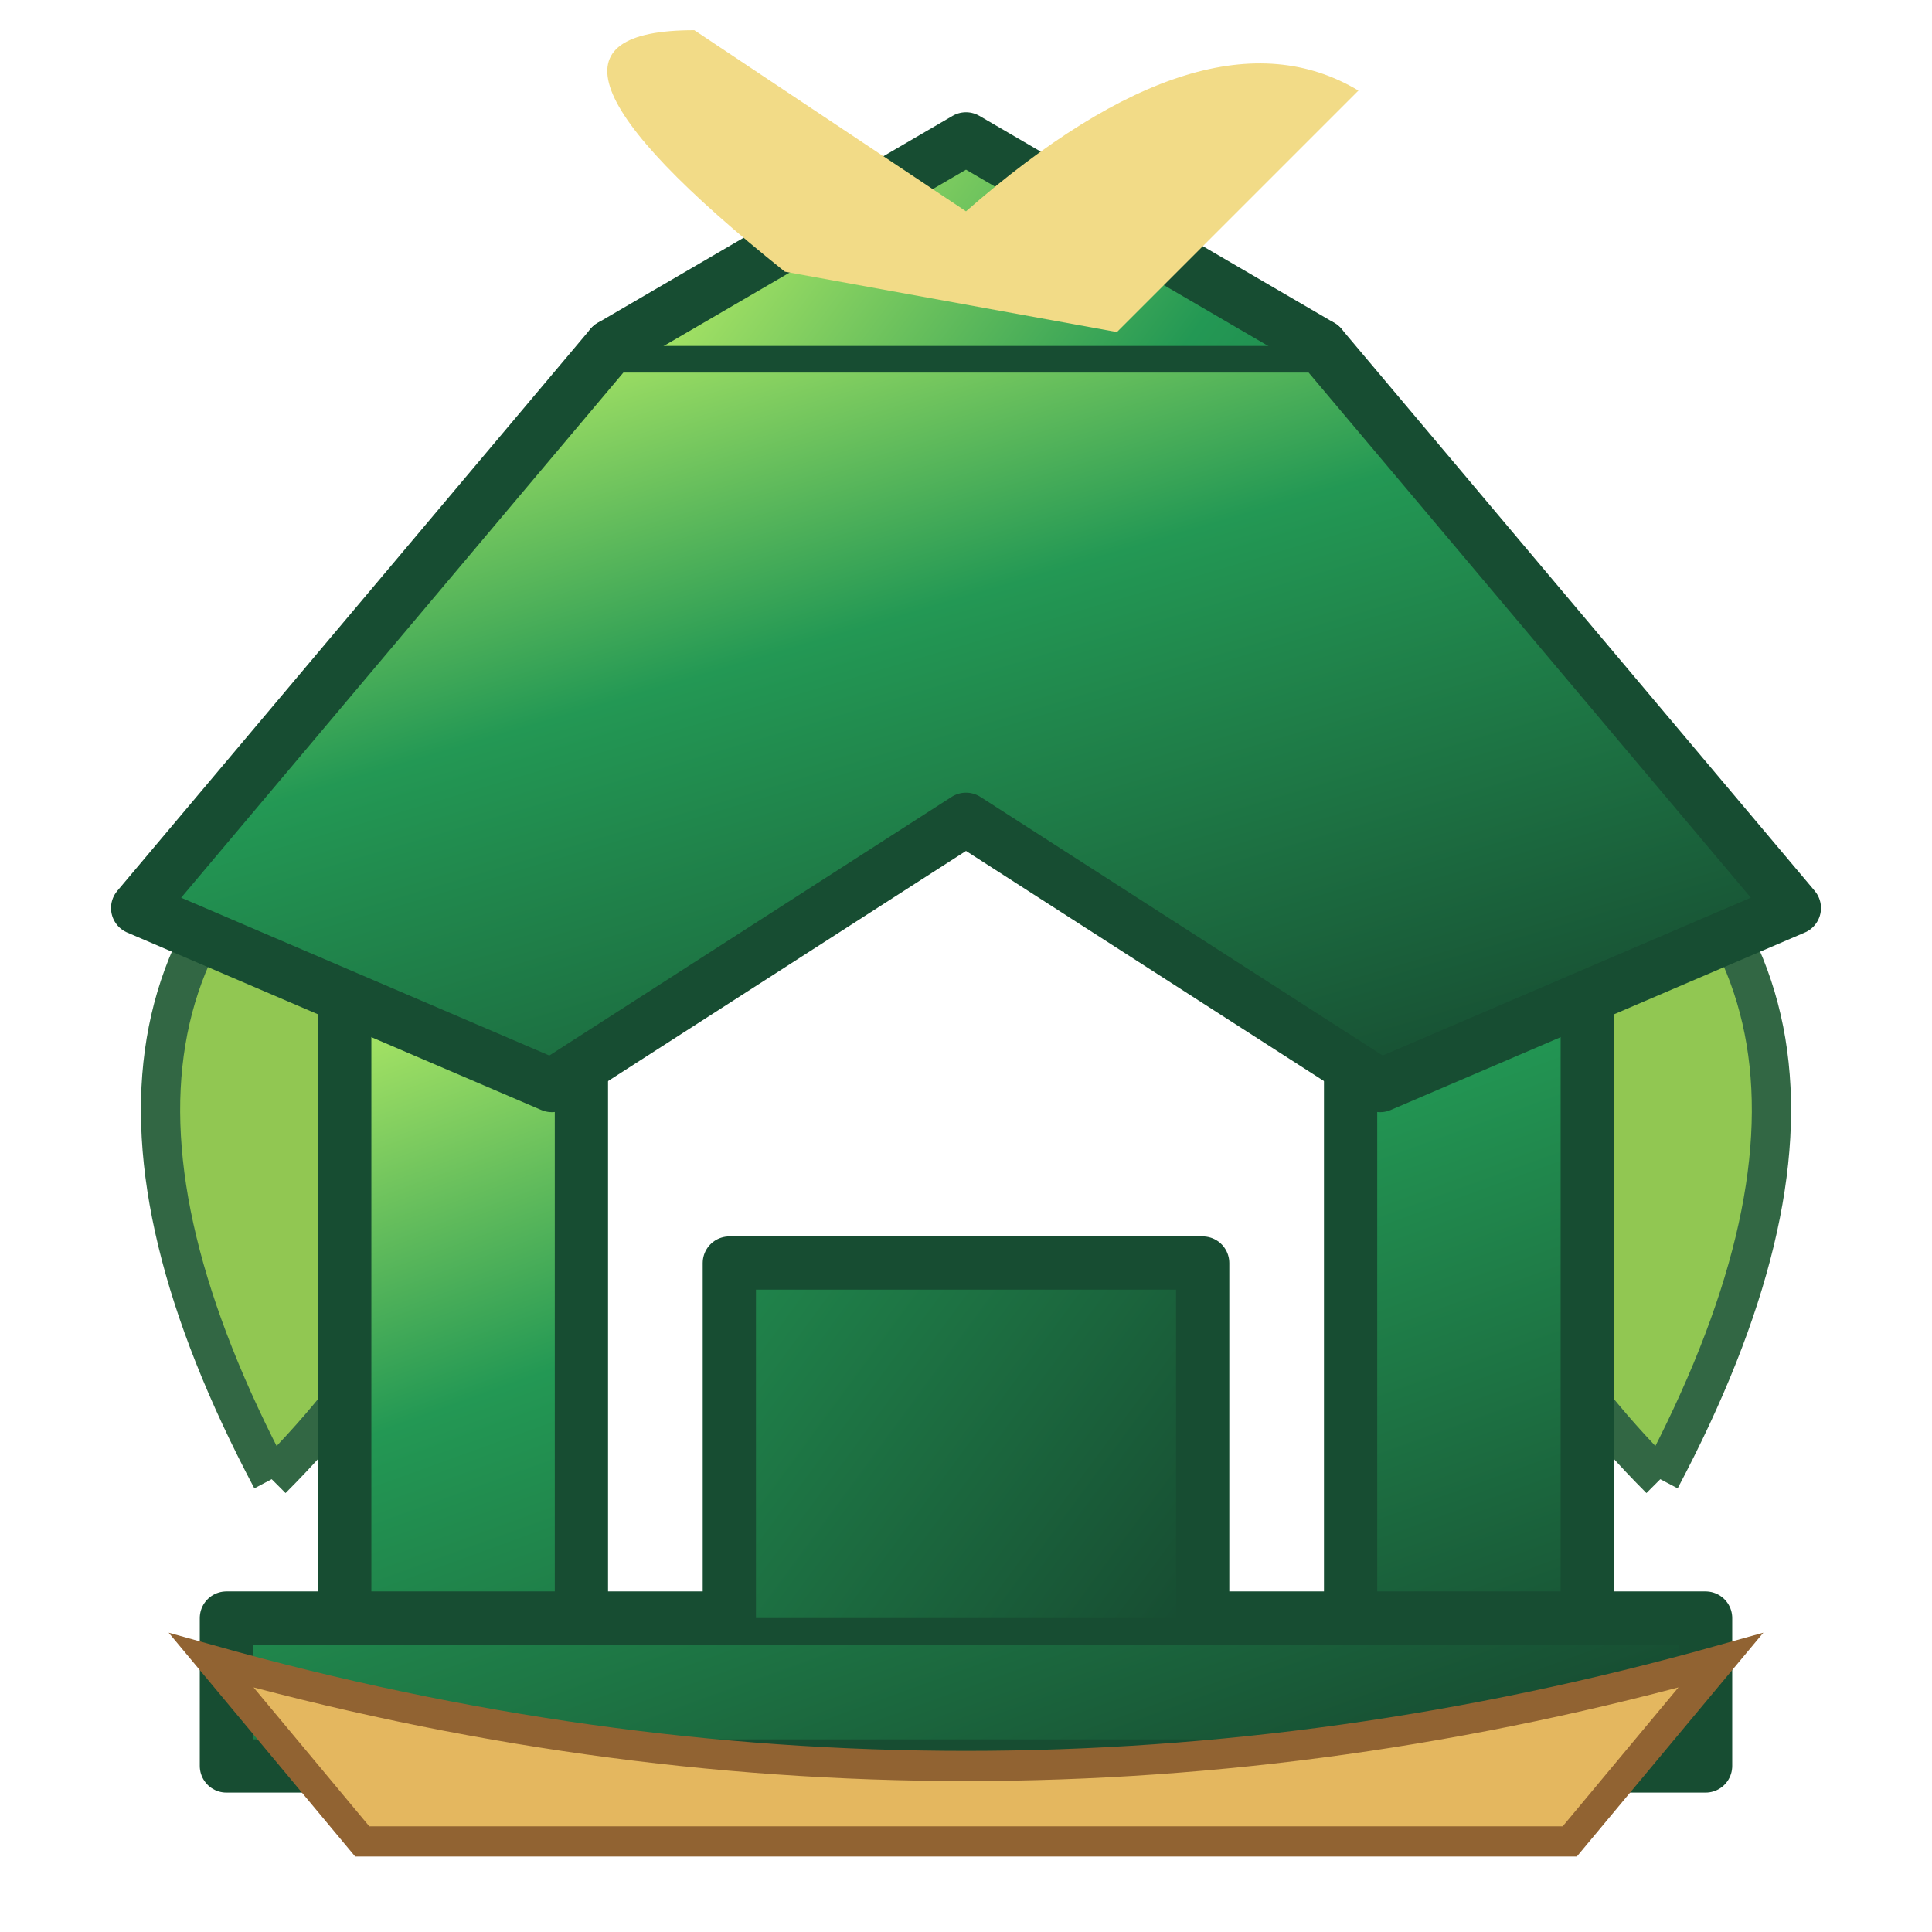
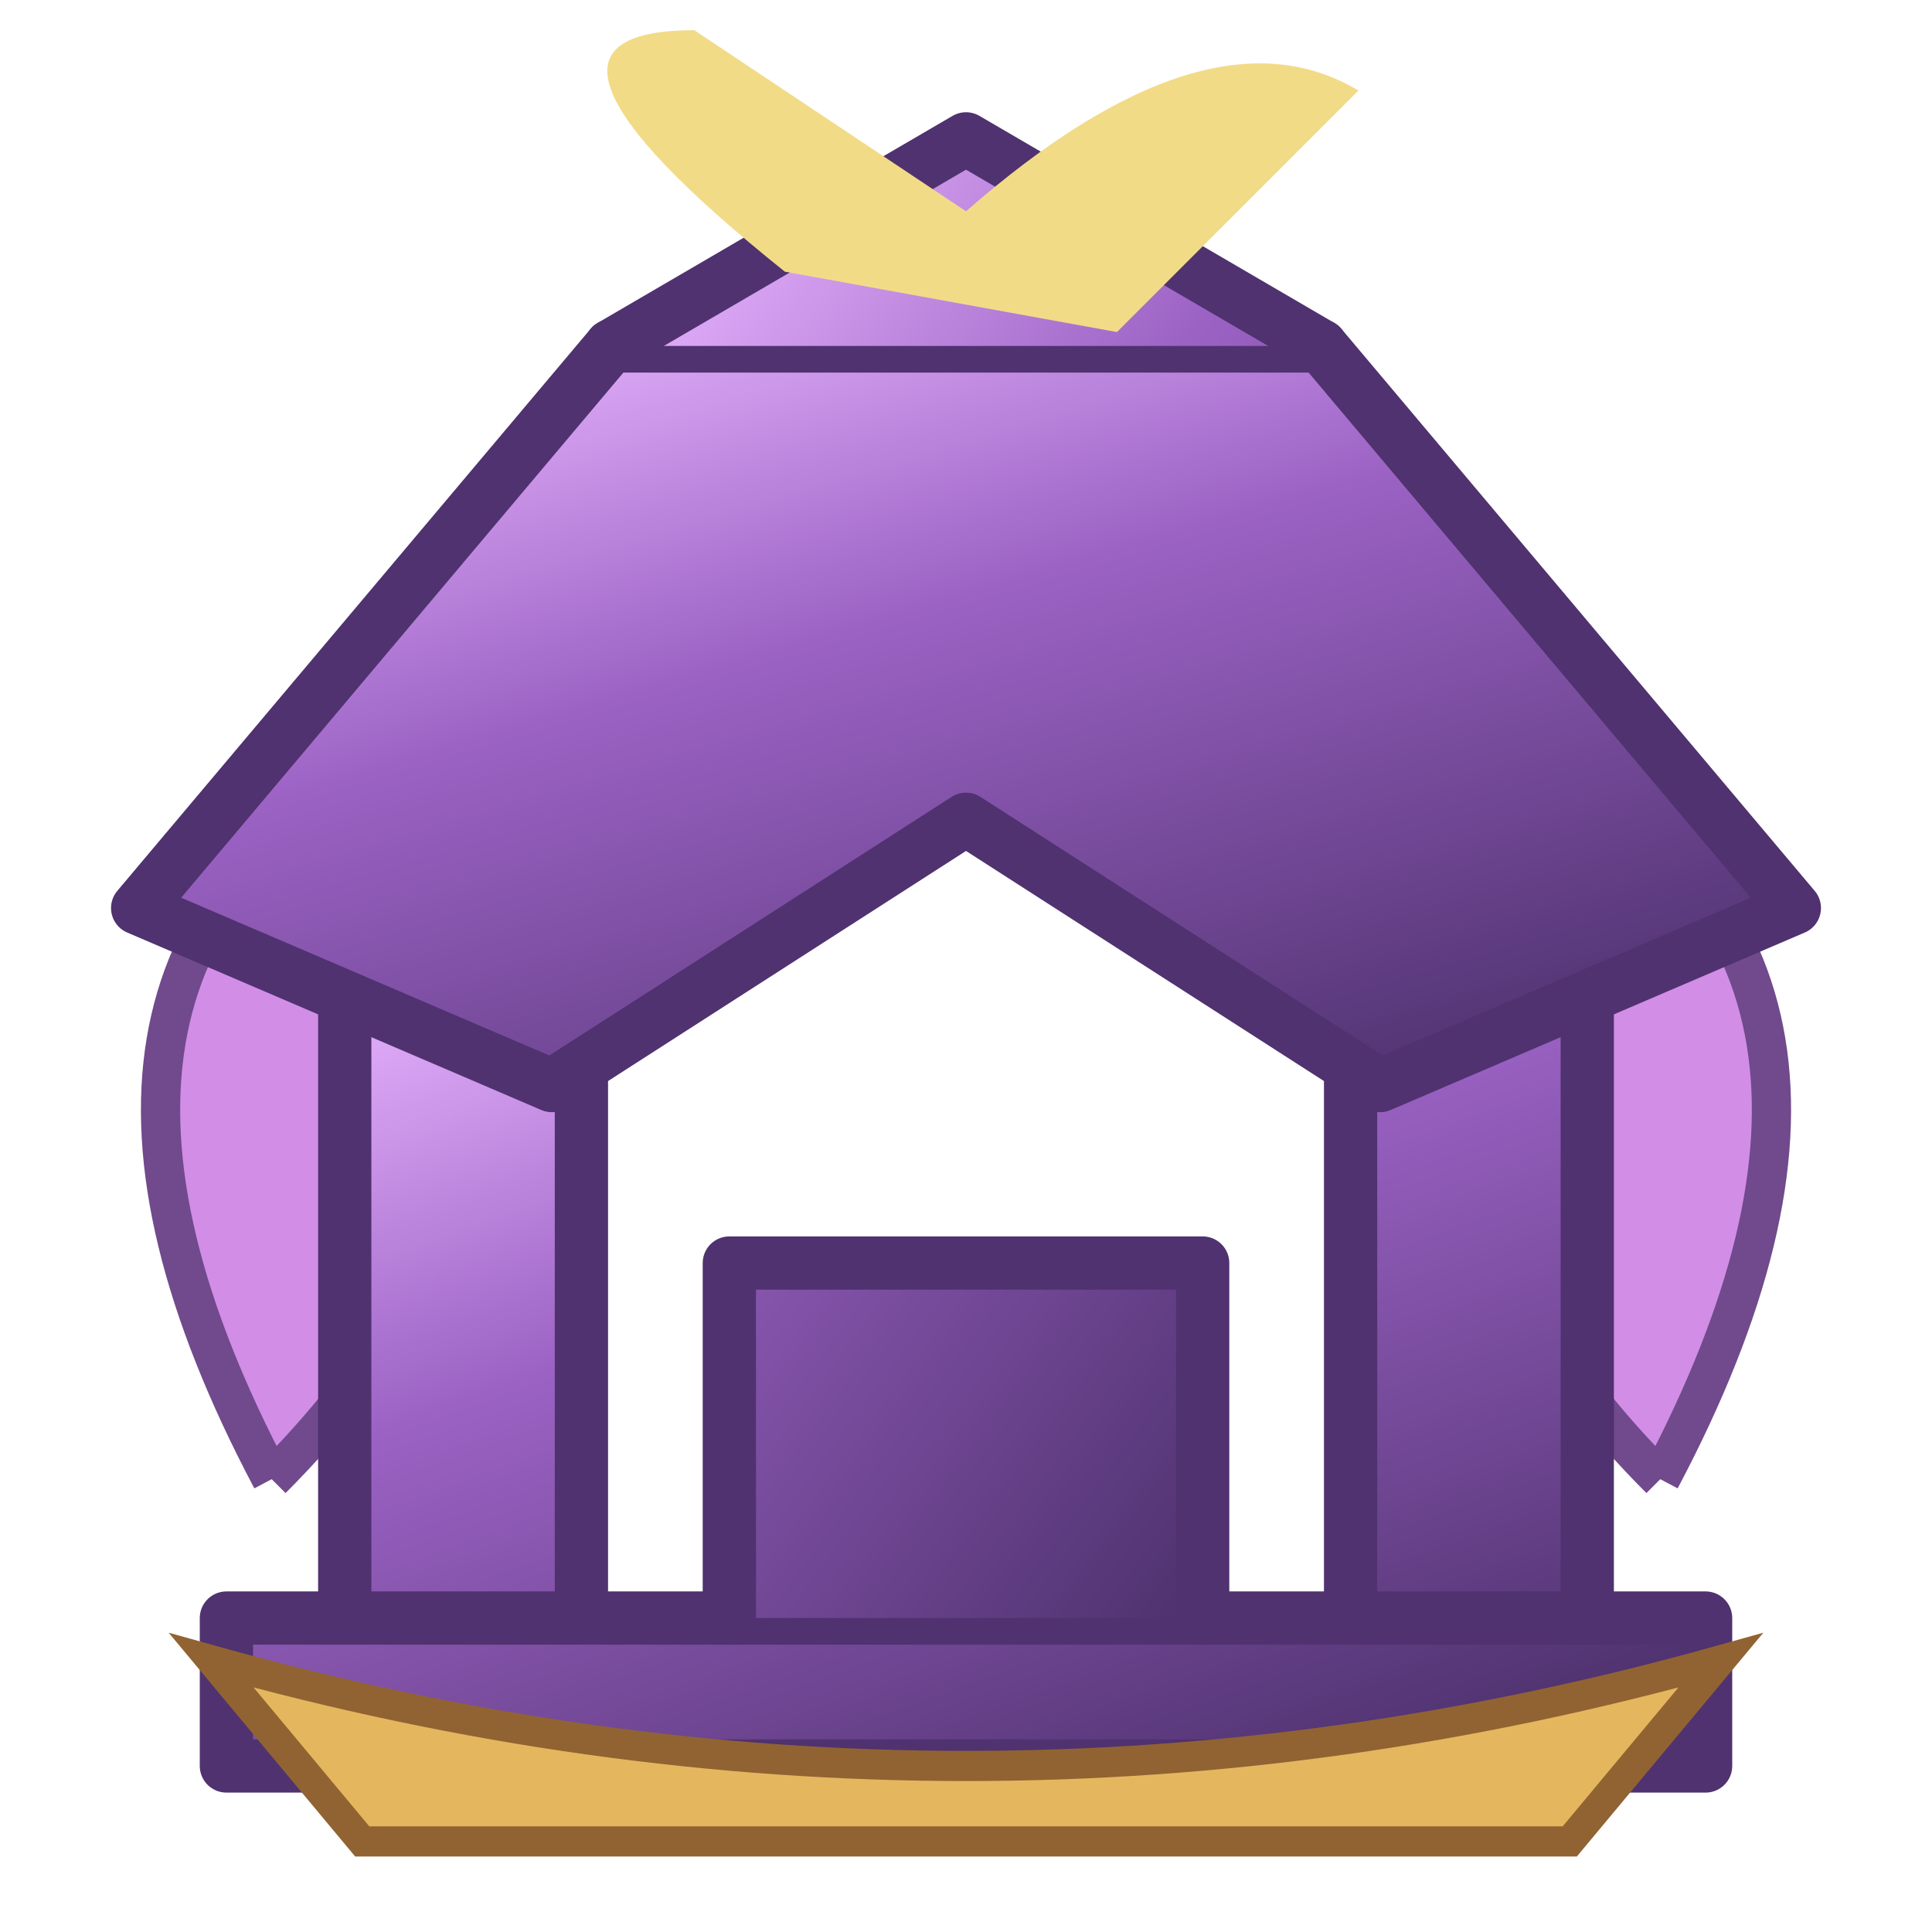
- <svg xmlns="http://www.w3.org/2000/svg" viewBox="0 0 64 64" data-family="leaf" data-rank="heirloom" data-material="rounded foliage">
+ <svg xmlns="http://www.w3.org/2000/svg" viewBox="0 0 64 64" data-family="leaf" data-rank="heirloom" data-material="seasonal canopy tier-9">
  <defs>
    <linearGradient id="m" x1=".15" y1="0" x2=".8" y2="1" gradientUnits="objectBoundingBox">
-       <stop stop-color="#bbef67" />
-       <stop offset=".4" stop-color="#239854" />
-       <stop offset="1" stop-color="#174d32" />
+       <stop stop-color="#e9b5ff" />
+       <stop offset=".4" stop-color="#9b62c4" />
+       <stop offset="1" stop-color="#4f326f" />
    </linearGradient>
  </defs>
-   <ellipse cx="32" cy="57" rx="22" ry="3" fill="#174d32" opacity=".20" />
-   <path d="M9 49Q0 32 13 25Q20 38 9 49M55 49Q64 32 51 25Q44 38 55 49" fill="#91c752" stroke="#326744" stroke-width="1.3" />
-   <g transform="translate(32 34) scale(0.98) translate(-32 -34)" fill="url(#m)" stroke="#174d32" stroke-width="1.8" stroke-linejoin="round" stroke-linecap="round">
+   <ellipse cx="32" cy="57" rx="22" ry="3" fill="#4f326f" opacity=".20" />
+   <path d="M9 49Q0 32 13 25Q20 38 9 49M55 49Q64 32 51 25Q44 38 55 49" fill="#d28de7" stroke="#704a8c" stroke-width="1.3" />
+   <g transform="translate(32 34) scale(0.98) translate(-32 -34)" fill="url(#m)" stroke="#4f326f" stroke-width="1.8" stroke-linejoin="round" stroke-linecap="round">
    <path d="M11 54V31H19V54M45 54V31H53V54M7 54H57V59H7Z" />
    <path d="M4 30L20 11H44L60 30 46 36 32 27 18 36Z" />
    <path d="M20 11L32 4 44 11M24 54V42H40V54" />
  </g>
  <path d="M7 55Q32 62 57 55L52 61H12Z" fill="#e4b75f" stroke="#916332" stroke-width="1" />
  <path d="M26 9Q16 1 23 1L32 7Q40 0 45 3L37 11Z" fill="#f2db87" />
</svg>
